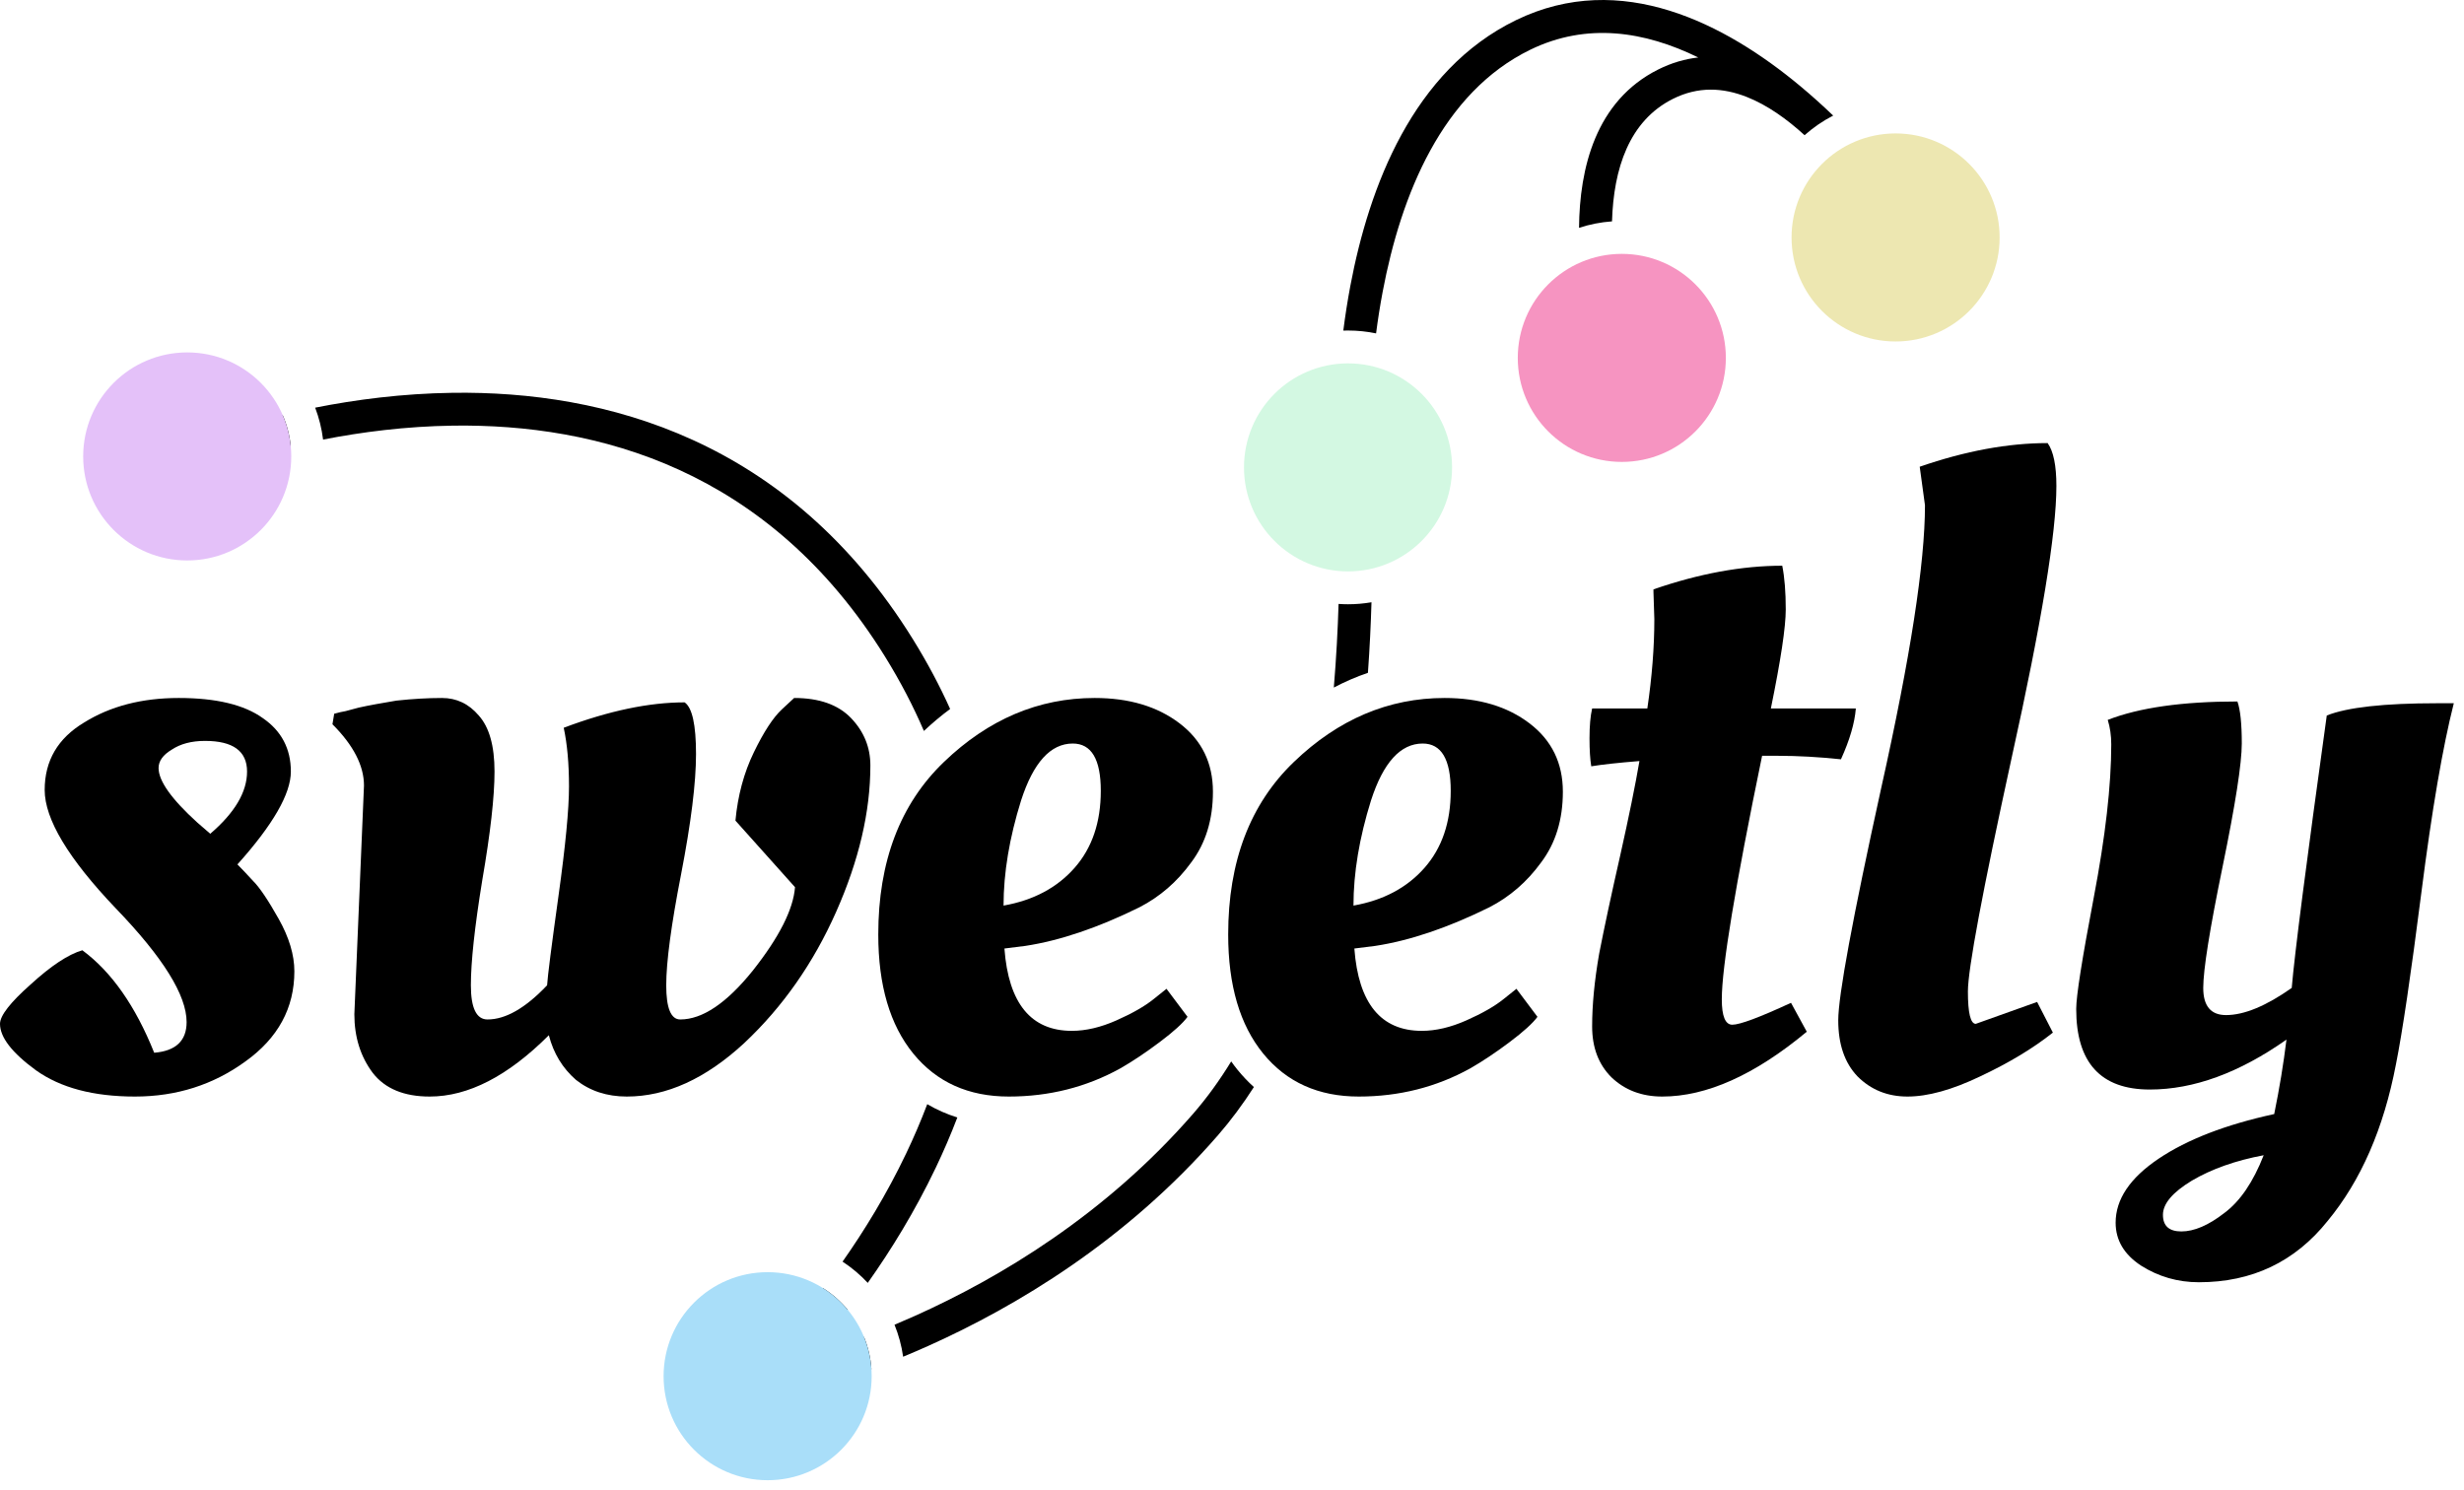
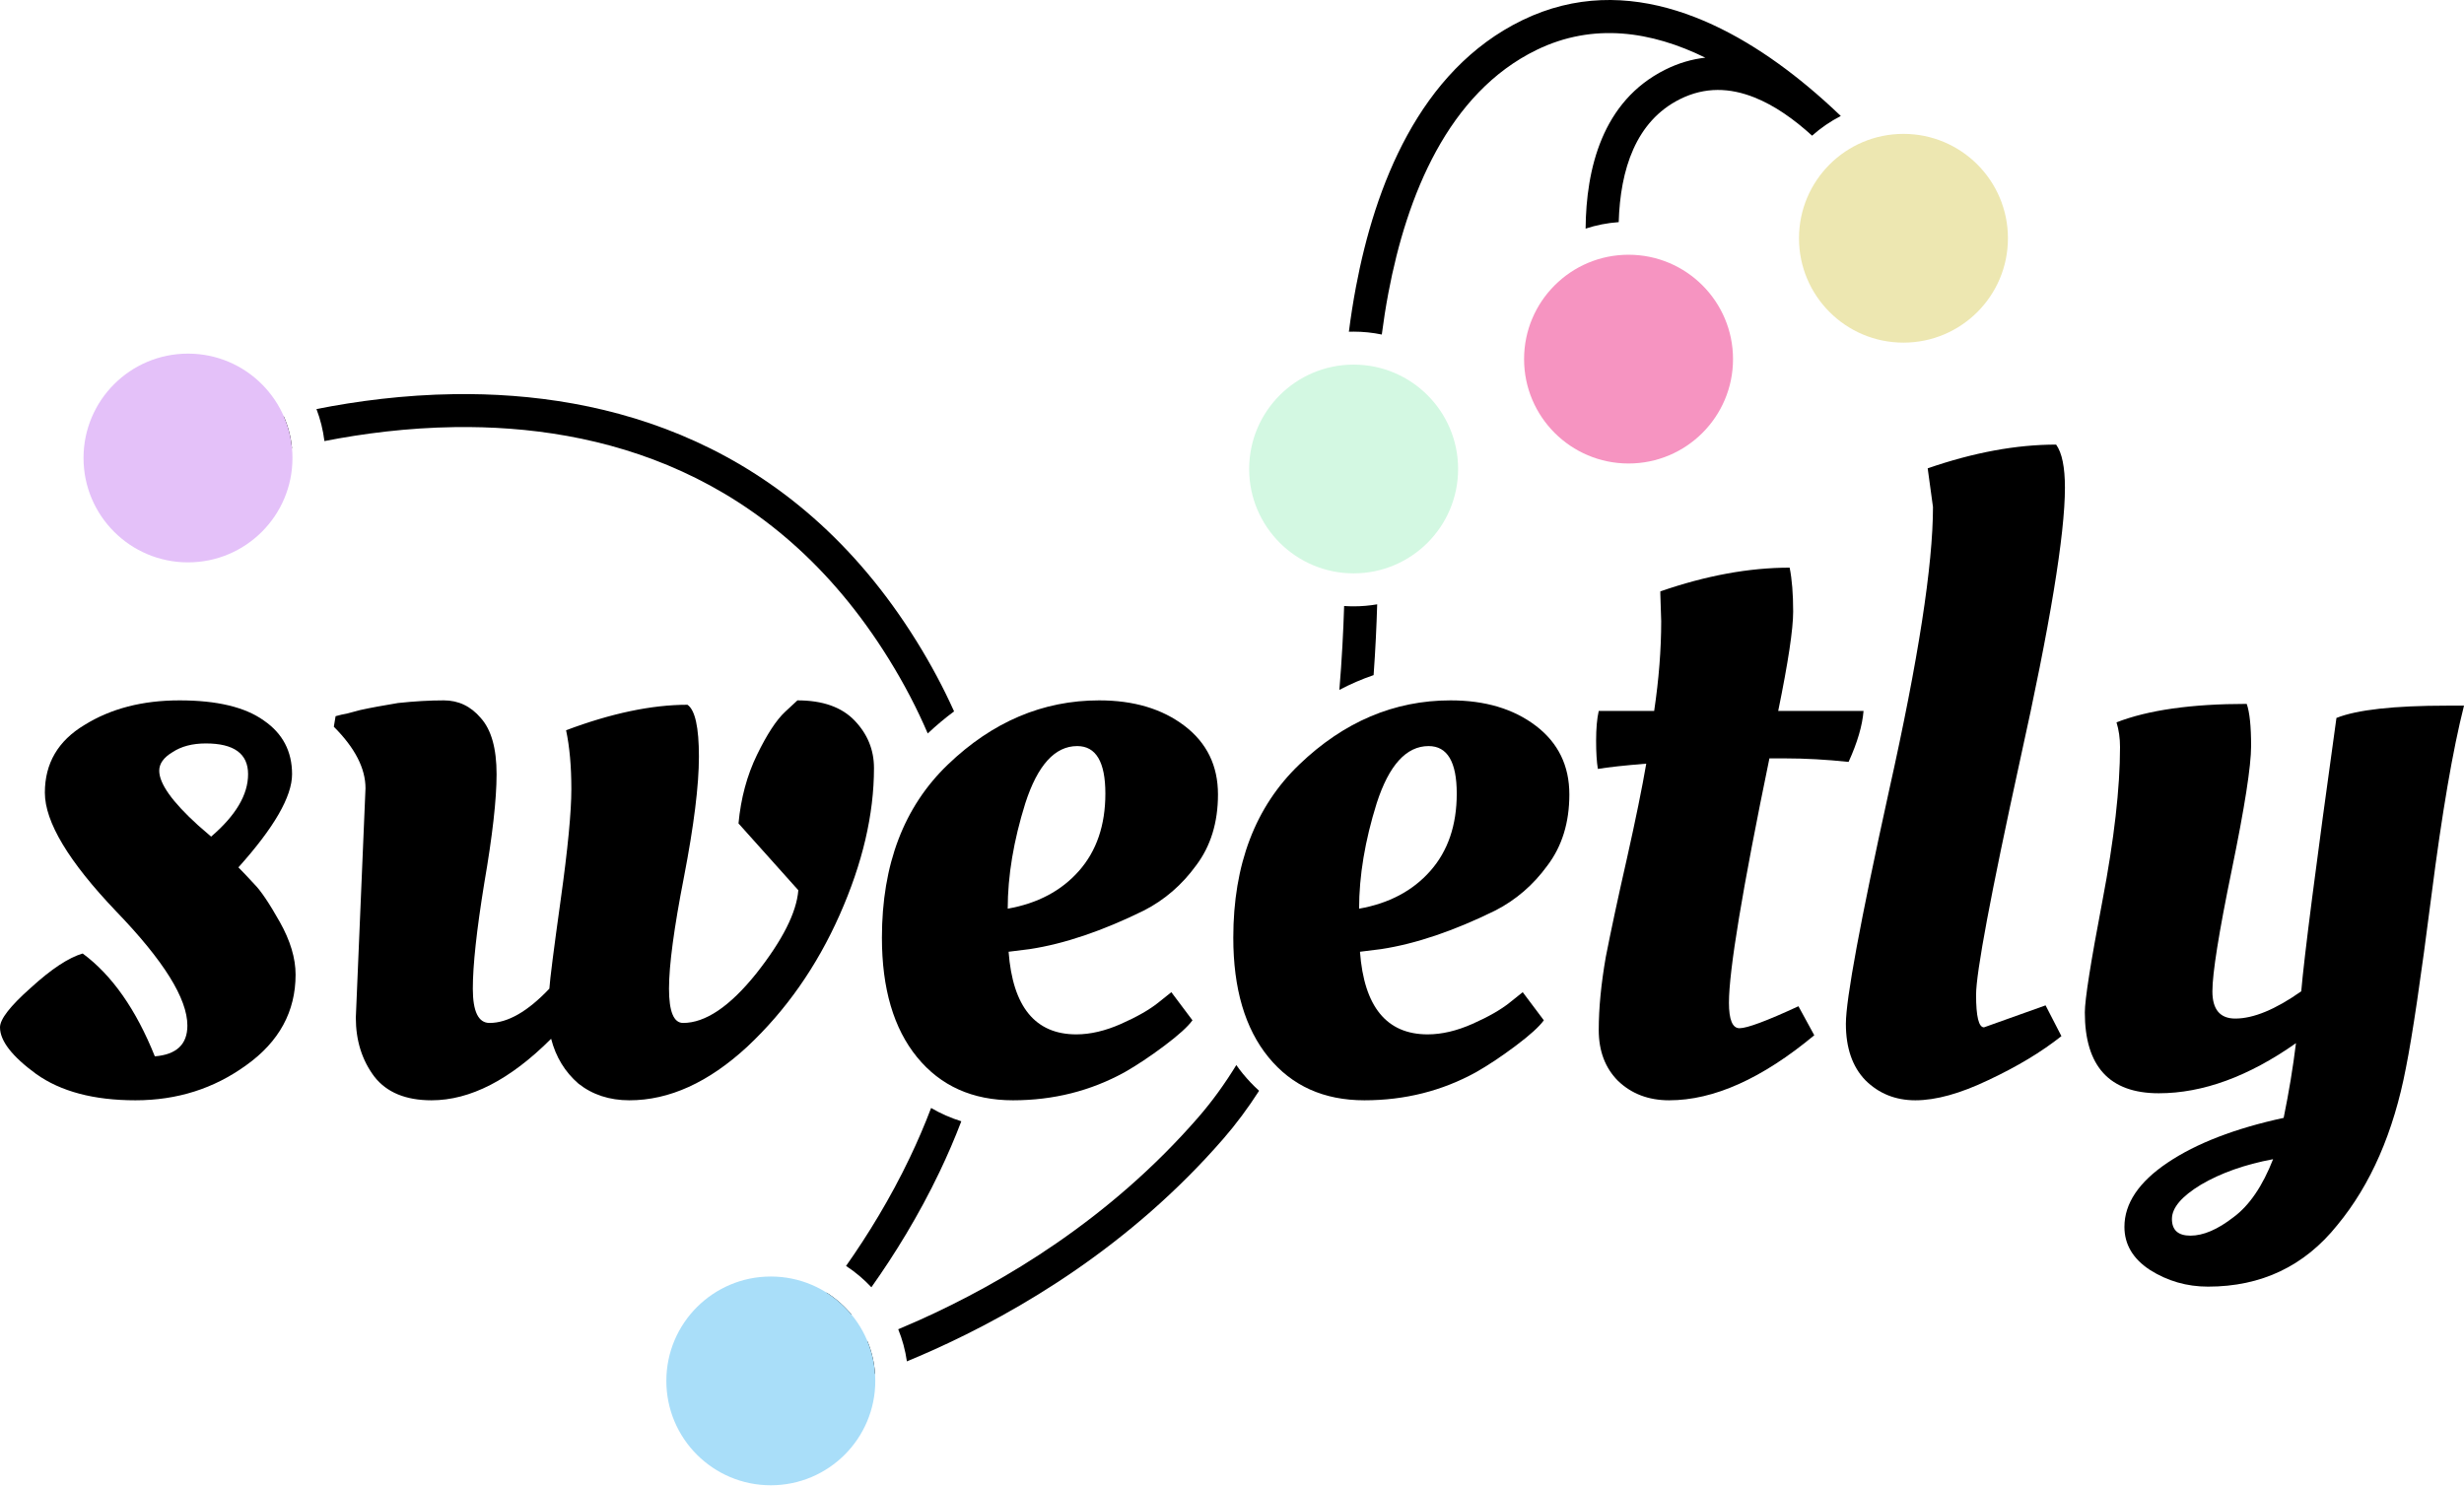
- <svg xmlns="http://www.w3.org/2000/svg" width="225" height="136" viewBox="0 0 225 136" fill="none">
-   <path d="M164.785 12.348C165.573 11.647 166.45 11.043 167.397 10.557C166.449 9.648 165.436 8.734 164.368 7.845C157.602 2.217 148.051 -2.831 138.441 1.837C129.006 6.419 125.013 17.073 123.309 26.095C123.045 27.496 122.833 28.87 122.664 30.193C122.807 30.188 122.951 30.186 123.096 30.186C123.973 30.186 124.83 30.276 125.656 30.448C125.815 29.219 126.013 27.946 126.257 26.652C127.929 17.799 131.686 8.453 139.751 4.535C144.904 2.032 150.189 2.85 155.077 5.249C153.875 5.382 152.652 5.731 151.425 6.344C145.684 9.215 144.236 15.4 144.19 20.808C145.148 20.493 146.157 20.291 147.201 20.217C147.343 15.422 148.754 11.034 152.767 9.028C155.064 7.879 157.328 7.987 159.541 8.869C161.374 9.598 163.151 10.855 164.785 12.348Z" fill="black" />
-   <path d="M125.237 55.003C124.542 55.123 123.826 55.186 123.096 55.186C122.805 55.186 122.517 55.176 122.231 55.156C122.16 57.488 122.026 60.064 121.798 62.793C122.811 62.259 123.849 61.81 124.912 61.447C125.078 59.156 125.179 56.99 125.237 55.003Z" fill="black" />
-   <path d="M114.499 99.28C113.974 98.805 113.477 98.282 113.01 97.71C112.808 97.46 112.614 97.203 112.427 96.937C111.383 98.644 110.232 100.242 108.964 101.702C100.92 110.962 91.248 116.723 83.56 120.172C82.919 120.459 82.293 120.73 81.682 120.986C82.058 121.91 82.325 122.889 82.47 123.908C83.22 123.598 83.993 123.265 84.788 122.909C92.736 119.344 102.814 113.355 111.228 103.67C112.415 102.304 113.502 100.833 114.499 99.28Z" fill="black" />
-   <path d="M86.761 64.749C85.817 62.648 84.693 60.529 83.371 58.396C72.012 40.066 55.175 35.681 41.325 35.874C36.725 35.938 32.443 36.504 28.779 37.231C29.131 38.155 29.377 39.132 29.502 40.146C32.987 39.462 37.035 38.934 41.367 38.873C54.517 38.691 70.18 42.806 80.821 59.976C82.234 62.257 83.407 64.519 84.365 66.757C85.144 66.026 85.943 65.356 86.761 64.749Z" fill="black" />
-   <path d="M84.672 100.843C85.531 101.349 86.447 101.754 87.419 102.057C86.813 103.646 86.15 105.177 85.45 106.644C83.537 110.652 81.343 114.196 79.24 117.164C78.555 116.429 77.782 115.776 76.938 115.223C78.912 112.416 80.958 109.091 82.742 105.353C83.431 103.908 84.081 102.403 84.672 100.843Z" fill="black" />
-   <path d="M74.883 126.615C76.192 126.224 77.779 125.707 79.575 125.042C79.505 124.005 79.269 123.014 78.894 122.094C77.016 122.8 75.365 123.34 74.024 123.741C74.573 123.123 75.17 122.429 75.8 121.663C76.319 121.034 76.86 120.357 77.418 119.632C76.776 118.857 76.014 118.186 75.16 117.647C74.582 118.401 74.021 119.105 73.485 119.756C72.068 121.475 70.834 122.814 69.957 123.72C69.519 124.173 69.171 124.517 68.935 124.746C68.887 124.792 68.844 124.834 68.805 124.871C68.772 124.902 68.743 124.929 68.718 124.954L68.667 125.001C68.638 125.029 68.616 125.049 68.602 125.062L68.587 125.076L68.584 125.079C68.584 125.079 68.585 125.078 69.596 126.186C70.607 127.294 70.609 127.292 70.609 127.292L70.611 127.291L70.617 127.284L70.64 127.264L70.682 127.225L70.721 127.188L70.783 127.13L70.845 127.444L70.875 127.595C70.888 127.657 70.888 127.657 70.888 127.657L70.89 127.657L70.895 127.656L70.911 127.653L70.969 127.641L71.048 127.624L71.128 127.607L71.181 127.595C71.364 127.555 71.631 127.494 71.974 127.41C72.659 127.243 73.648 126.985 74.883 126.615Z" fill="black" />
-   <path d="M26.554 40.788C26.458 39.764 26.199 38.787 25.804 37.883C25.091 38.054 24.412 38.228 23.768 38.402C21.537 39.004 19.732 39.6 18.481 40.048C17.855 40.272 17.367 40.46 17.032 40.592C16.865 40.658 16.736 40.711 16.647 40.748L16.574 40.778L16.544 40.791L16.516 40.803L16.508 40.806L16.505 40.807C16.505 40.807 16.503 40.808 17.096 42.186C17.689 43.564 17.688 43.564 17.688 43.564L17.692 43.563L17.71 43.555C17.728 43.547 17.756 43.536 17.793 43.52C17.868 43.489 17.983 43.442 18.137 43.382C18.442 43.26 18.899 43.085 19.492 42.873C20.678 42.448 22.405 41.876 24.549 41.298C25.183 41.127 25.852 40.956 26.554 40.788Z" fill="black" />
-   <path d="M26.88 88.706C26.88 92.066 25.387 94.813 22.4 96.946C19.467 99.079 16.107 100.146 12.32 100.146C8.533 100.146 5.52 99.346 3.28 97.746C1.093 96.146 0 94.733 0 93.506C0 92.759 0.933 91.559 2.8 89.906C4.667 88.199 6.24 87.159 7.52 86.786C10.187 88.759 12.373 91.879 14.08 96.146C16.053 95.986 17.04 95.053 17.04 93.346C17.04 90.893 14.88 87.426 10.56 82.946C6.24 78.413 4.08 74.812 4.08 72.146C4.08 69.479 5.28 67.426 7.68 65.986C10.08 64.493 12.96 63.746 16.32 63.746C19.733 63.746 22.293 64.359 24 65.586C25.707 66.759 26.56 68.386 26.56 70.466C26.56 72.493 24.933 75.319 21.68 78.946C22.053 79.319 22.533 79.826 23.12 80.466C23.707 81.052 24.48 82.199 25.44 83.906C26.4 85.613 26.88 87.213 26.88 88.706ZM19.2 76.146C21.44 74.226 22.56 72.332 22.56 70.466C22.56 68.599 21.28 67.666 18.72 67.666C17.493 67.666 16.48 67.933 15.68 68.466C14.88 68.946 14.48 69.506 14.48 70.146C14.48 71.319 15.653 72.972 18 75.106L19.2 76.146Z" fill="black" />
-   <path d="M32.358 92.626L33.237 71.746C33.237 69.933 32.278 68.066 30.358 66.146L30.517 65.186C30.891 65.079 31.238 64.999 31.558 64.946C31.931 64.839 32.331 64.733 32.758 64.626C33.237 64.519 33.771 64.413 34.358 64.306C34.944 64.199 35.557 64.093 36.197 63.986C37.691 63.826 39.078 63.746 40.358 63.746C41.691 63.746 42.811 64.279 43.718 65.346C44.678 66.413 45.157 68.119 45.157 70.466C45.157 72.759 44.784 76.066 44.038 80.386C43.344 84.653 42.998 87.853 42.998 89.986C42.998 92.066 43.504 93.106 44.517 93.106C46.171 93.106 47.984 92.066 49.958 89.986C50.011 89.133 50.358 86.412 50.998 81.826C51.638 77.239 51.958 73.906 51.958 71.826C51.958 69.746 51.797 67.959 51.477 66.466C55.584 64.919 59.264 64.146 62.517 64.146C63.211 64.626 63.557 66.199 63.557 68.866C63.557 71.479 63.104 75.132 62.197 79.826C61.291 84.466 60.837 87.853 60.837 89.986C60.837 92.066 61.264 93.106 62.117 93.106C64.144 93.106 66.358 91.613 68.757 88.626C71.157 85.586 72.438 83.053 72.597 81.026L67.157 74.946C67.371 72.653 67.931 70.573 68.838 68.706C69.744 66.839 70.597 65.532 71.397 64.786L72.517 63.746C74.811 63.746 76.544 64.359 77.718 65.586C78.891 66.813 79.478 68.253 79.478 69.906C79.478 74.119 78.438 78.573 76.358 83.266C74.278 87.959 71.478 91.959 67.957 95.266C64.438 98.519 60.864 100.146 57.237 100.146C55.424 100.146 53.877 99.639 52.597 98.626C51.371 97.559 50.544 96.199 50.117 94.546C46.384 98.279 42.758 100.146 39.237 100.146C36.891 100.146 35.157 99.426 34.038 97.986C32.917 96.493 32.358 94.706 32.358 92.626Z" fill="black" />
-   <path d="M80.199 85.346C80.199 78.679 82.199 73.426 86.199 69.586C90.253 65.692 94.839 63.746 99.959 63.746C103.106 63.746 105.693 64.519 107.719 66.066C109.746 67.612 110.759 69.693 110.759 72.306C110.759 74.866 110.093 77.026 108.759 78.786C107.479 80.546 105.906 81.906 104.039 82.866C100.253 84.733 96.786 85.906 93.639 86.386L91.719 86.626C92.093 91.639 94.146 94.146 97.879 94.146C99.159 94.146 100.519 93.826 101.959 93.186C103.399 92.546 104.519 91.906 105.319 91.266L106.519 90.306L108.439 92.866C108.013 93.453 107.159 94.226 105.879 95.186C104.599 96.146 103.399 96.946 102.279 97.586C99.186 99.293 95.799 100.146 92.119 100.146C88.439 100.146 85.533 98.839 83.399 96.226C81.266 93.613 80.199 89.986 80.199 85.346ZM91.639 82.706C94.359 82.226 96.519 81.079 98.119 79.266C99.719 77.453 100.519 75.106 100.519 72.226C100.519 69.346 99.666 67.906 97.959 67.906C95.933 67.906 94.359 69.639 93.239 73.106C92.173 76.519 91.639 79.719 91.639 82.706Z" fill="black" />
-   <path d="M112.152 85.346C112.152 78.679 114.153 73.426 118.153 69.586C122.206 65.692 126.793 63.746 131.913 63.746C135.059 63.746 137.646 64.519 139.673 66.066C141.699 67.612 142.713 69.693 142.713 72.306C142.713 74.866 142.046 77.026 140.712 78.786C139.432 80.546 137.859 81.906 135.992 82.866C132.206 84.733 128.739 85.906 125.592 86.386L123.673 86.626C124.046 91.639 126.099 94.146 129.833 94.146C131.113 94.146 132.473 93.826 133.913 93.186C135.353 92.546 136.473 91.906 137.273 91.266L138.473 90.306L140.393 92.866C139.966 93.453 139.113 94.226 137.833 95.186C136.553 96.146 135.352 96.946 134.232 97.586C131.139 99.293 127.753 100.146 124.073 100.146C120.393 100.146 117.486 98.839 115.353 96.226C113.219 93.613 112.152 89.986 112.152 85.346ZM123.592 82.706C126.312 82.226 128.472 81.079 130.072 79.266C131.672 77.453 132.473 75.106 132.473 72.226C132.473 69.346 131.619 67.906 129.913 67.906C127.886 67.906 126.312 69.639 125.192 73.106C124.126 76.519 123.592 79.719 123.592 82.706Z" fill="black" />
-   <path d="M169.466 64.706C169.359 66.039 168.906 67.586 168.106 69.346C166.079 69.133 164.159 69.026 162.346 69.026H160.906C158.452 80.919 157.226 88.333 157.226 91.266C157.226 92.813 157.546 93.586 158.186 93.586C158.879 93.586 160.666 92.919 163.546 91.586L164.986 94.226C160.239 98.173 155.839 100.146 151.786 100.146C149.919 100.146 148.372 99.559 147.146 98.386C145.972 97.213 145.386 95.666 145.386 93.746C145.386 91.773 145.599 89.559 146.026 87.106C146.506 84.653 147.146 81.666 147.946 78.146C148.746 74.573 149.332 71.692 149.706 69.506C147.732 69.666 146.266 69.826 145.306 69.986C145.199 69.346 145.146 68.493 145.146 67.426C145.146 66.306 145.226 65.399 145.386 64.706H150.426C150.852 61.826 151.066 59.106 151.066 56.546L150.986 54.066V53.826C155.146 52.386 159.066 51.666 162.746 51.666C162.959 52.733 163.066 54.066 163.066 55.666C163.066 57.266 162.612 60.279 161.706 64.706H169.466Z" fill="black" />
-   <path d="M174.179 100.146C172.366 100.146 170.846 99.533 169.619 98.306C168.446 97.079 167.859 95.373 167.859 93.186C167.859 90.946 169.166 83.879 171.779 71.986C174.446 60.039 175.779 51.426 175.779 46.146L175.299 42.626C179.459 41.186 183.353 40.466 186.979 40.466C187.513 41.212 187.779 42.519 187.779 44.386C187.779 48.653 186.419 56.919 183.699 69.186C181.033 81.399 179.699 88.519 179.699 90.546C179.699 92.519 179.939 93.506 180.419 93.506L186.019 91.506L187.459 94.306C185.646 95.746 183.433 97.079 180.819 98.306C178.259 99.533 176.046 100.146 174.179 100.146Z" fill="black" />
-   <path d="M200.149 107.826C198.389 108.893 197.509 109.933 197.509 110.946C197.509 111.959 198.069 112.466 199.189 112.466C200.363 112.466 201.669 111.906 203.109 110.786C204.549 109.719 205.749 107.959 206.709 105.506C204.149 105.986 201.963 106.759 200.149 107.826ZM196.309 99.506C191.829 99.506 189.589 97.052 189.589 92.146C189.589 90.972 190.123 87.586 191.189 81.986C192.256 76.386 192.789 71.719 192.789 67.986C192.789 67.186 192.683 66.439 192.469 65.746C195.349 64.626 199.296 64.066 204.309 64.066C204.576 64.813 204.709 66.093 204.709 67.906C204.709 69.719 204.123 73.479 202.949 79.186C201.776 84.892 201.189 88.573 201.189 90.226C201.189 91.879 201.883 92.706 203.269 92.706C204.923 92.706 206.923 91.879 209.269 90.226C209.536 87.079 210.603 78.786 212.469 65.346C214.336 64.599 217.696 64.226 222.549 64.226H224.069C223.056 68.226 222.069 73.986 221.109 81.506C220.149 89.026 219.376 94.252 218.789 97.186C217.669 103.053 215.589 107.826 212.549 111.506C209.563 115.239 205.643 117.106 200.789 117.106C198.869 117.106 197.109 116.599 195.509 115.586C193.963 114.573 193.189 113.266 193.189 111.666C193.189 109.533 194.496 107.586 197.109 105.826C199.723 104.066 203.243 102.706 207.669 101.746C208.149 99.399 208.523 97.133 208.789 94.946C204.469 97.986 200.309 99.506 196.309 99.506Z" fill="black" />
-   <path d="M79.596 125.686C79.596 130.933 75.343 135.186 70.096 135.186C64.849 135.186 60.596 130.933 60.596 125.686C60.596 120.439 64.849 116.186 70.096 116.186C75.343 116.186 79.596 120.439 79.596 125.686Z" fill="#A9DEF9" />
-   <path d="M26.596 41.686C26.596 46.932 22.343 51.186 17.096 51.186C11.849 51.186 7.596 46.932 7.596 41.686C7.596 36.439 11.849 32.186 17.096 32.186C22.343 32.186 26.596 36.439 26.596 41.686Z" fill="#E4C1F9" />
-   <path d="M182.596 21.686C182.596 26.933 178.343 31.186 173.096 31.186C167.849 31.186 163.596 26.933 163.596 21.686C163.596 16.439 167.849 12.186 173.096 12.186C178.343 12.186 182.596 16.439 182.596 21.686Z" fill="#EDE7B1" />
-   <path d="M157.596 32.686C157.596 37.933 153.343 42.186 148.096 42.186C142.849 42.186 138.596 37.933 138.596 32.686C138.596 27.439 142.849 23.186 148.096 23.186C153.343 23.186 157.596 27.439 157.596 32.686Z" fill="#F694C1" />
-   <path d="M132.596 42.686C132.596 47.932 128.343 52.186 123.096 52.186C117.849 52.186 113.596 47.932 113.596 42.686C113.596 37.439 117.849 33.186 123.096 33.186C128.343 33.186 132.596 37.439 132.596 42.686Z" fill="#D3F8E2" />
+ <svg xmlns="http://www.w3.org/2000/svg" width="826" height="498" viewBox="0 0 826 498" fill="none">
+   <path d="M607.458 45.489C610.362 42.905 613.595 40.682 617.087 38.891C613.59 35.541 609.857 32.174 605.918 28.9C580.976 8.168 545.769 -10.43 510.342 6.766C475.562 23.647 460.843 62.893 454.563 96.129C453.588 101.29 452.807 106.353 452.184 111.226C452.712 111.208 453.243 111.199 453.776 111.199C457.01 111.199 460.167 111.532 463.213 112.166C463.8 107.638 464.529 102.949 465.43 98.18C471.592 65.568 485.442 31.138 515.173 16.707C534.169 7.487 553.652 10.498 571.67 19.338C567.239 19.827 562.731 21.111 558.207 23.371C537.042 33.947 531.707 56.732 531.537 76.653C535.067 75.494 538.785 74.749 542.634 74.477C543.157 56.813 548.36 40.647 563.153 33.256C571.622 29.024 579.968 29.424 588.126 32.67C594.883 35.359 601.431 39.986 607.458 45.489Z" fill="black" />
+   <path d="M461.67 202.621C459.105 203.064 456.467 203.295 453.776 203.295C452.705 203.295 451.642 203.258 450.589 203.186C450.324 211.776 449.832 221.266 448.991 231.319C452.724 229.35 456.552 227.696 460.47 226.358C461.081 217.919 461.456 209.939 461.67 202.621Z" fill="black" />
+   <path d="M422.084 365.729C420.147 363.98 418.317 362.052 416.595 359.946C415.85 359.026 415.134 358.077 414.447 357.1C410.598 363.385 406.355 369.273 401.679 374.652C372.026 408.763 336.372 429.987 308.033 442.691C305.671 443.75 303.361 444.749 301.11 445.691C302.493 449.095 303.481 452.701 304.015 456.453C306.778 455.312 309.63 454.087 312.559 452.774C341.858 439.641 379.01 417.58 410.027 381.9C414.401 376.869 418.41 371.452 422.084 365.729Z" fill="black" />
+   <path d="M319.832 238.522C316.351 230.785 312.208 222.977 307.335 215.12C265.461 147.597 203.396 131.443 152.339 132.152C135.38 132.387 119.595 134.475 106.089 137.152C107.388 140.556 108.296 144.154 108.755 147.89C121.602 145.371 136.524 143.424 152.493 143.202C200.967 142.529 258.709 157.688 297.935 220.941C303.145 229.342 307.468 237.678 311 245.921C313.871 243.227 316.816 240.761 319.832 238.522Z" fill="black" />
+   <path d="M312.133 371.489C315.296 373.352 318.674 374.842 322.259 375.958C320.023 381.812 317.58 387.453 314.998 392.859C307.948 407.623 299.858 420.676 292.109 431.61C289.582 428.901 286.733 426.498 283.622 424.461C290.899 414.119 298.441 401.872 305.017 388.099C307.558 382.778 309.953 377.235 312.133 371.489Z" fill="black" />
+   <path d="M276.046 466.428C280.873 464.985 286.723 463.082 293.34 460.633C293.084 456.812 292.215 453.16 290.83 449.773C283.907 452.374 277.821 454.362 272.88 455.839C274.903 453.561 277.103 451.005 279.427 448.186C281.338 445.869 283.335 443.372 285.389 440.703C283.024 437.848 280.215 435.375 277.066 433.389C274.938 436.168 272.868 438.762 270.893 441.157C265.67 447.491 261.119 452.425 257.888 455.763C256.273 457.431 254.989 458.698 254.118 459.541C253.942 459.711 253.782 459.865 253.64 460C253.52 460.115 253.413 460.217 253.318 460.306L253.132 460.482C253.023 460.584 252.942 460.66 252.891 460.707L252.836 460.757L252.825 460.767C252.825 460.767 252.827 460.766 256.555 464.846C260.284 468.927 260.289 468.922 260.289 468.922L260.297 468.915L260.321 468.893L260.404 468.816L260.558 468.673L260.704 468.537L260.93 468.323L261.16 469.479L261.271 470.037C261.317 470.266 261.319 470.266 261.319 470.266L261.325 470.265L261.344 470.261L261.404 470.249L261.616 470.205L261.908 470.144L262.205 470.08L262.398 470.037C263.074 469.889 264.058 469.665 265.321 469.357C267.847 468.741 271.493 467.789 276.046 466.428Z" fill="black" />
+   <path d="M97.888 150.256C97.534 146.482 96.58 142.883 95.123 139.554C92.496 140.184 89.99 140.826 87.617 141.465C79.391 143.682 72.74 145.879 68.127 147.53C65.82 148.356 64.02 149.046 62.786 149.534C62.169 149.779 61.693 149.972 61.366 150.108L61.098 150.219L60.987 150.266L60.883 150.31L60.852 150.323L60.843 150.327C60.843 150.327 60.837 150.33 63.022 155.405C65.207 160.481 65.206 160.482 65.206 160.482L65.218 160.477L65.287 160.448C65.351 160.42 65.453 160.378 65.592 160.32C65.87 160.206 66.294 160.033 66.858 159.81C67.985 159.363 69.67 158.717 71.856 157.935C76.228 156.37 82.594 154.265 90.496 152.135C92.832 151.506 95.3 150.875 97.888 150.256Z" fill="black" />
+   <path d="M99.089 326.776C99.089 339.154 93.584 349.272 82.574 357.131C71.761 364.99 59.375 368.919 45.416 368.919C31.457 368.919 20.349 365.972 12.091 360.078C4.03 354.184 0 348.977 0 344.459C0 341.708 3.441 337.287 10.322 331.197C17.203 324.91 23.003 321.079 27.721 319.703C37.552 326.973 45.612 338.466 51.904 354.184C59.178 353.595 62.816 350.156 62.816 343.869C62.816 334.832 54.853 322.061 38.928 305.558C23.003 288.858 15.04 275.596 15.04 265.772C15.04 255.949 19.464 248.385 28.311 243.08C37.158 237.579 47.775 234.828 60.161 234.828C72.744 234.828 82.181 237.088 88.473 241.606C94.764 245.929 97.91 251.921 97.91 259.583C97.91 267.049 91.913 277.462 79.92 290.822C81.296 292.198 83.066 294.064 85.229 296.422C87.391 298.583 90.242 302.807 93.781 309.094C97.32 315.381 99.089 321.275 99.089 326.776ZM70.778 280.508C79.035 273.435 83.164 266.46 83.164 259.583C83.164 252.707 78.446 249.269 69.009 249.269C64.487 249.269 60.751 250.251 57.802 252.216C54.853 253.984 53.379 256.047 53.379 258.405C53.379 262.727 57.704 268.818 66.355 276.676L70.778 280.508Z" fill="black" />
+   <path d="M119.281 341.217L122.525 264.299C122.525 257.619 118.986 250.742 111.909 243.669L112.498 240.133C113.875 239.74 115.153 239.445 116.332 239.249C117.708 238.856 119.183 238.463 120.756 238.07C122.525 237.677 124.491 237.284 126.654 236.891C128.817 236.498 131.078 236.105 133.437 235.712C138.942 235.123 144.054 234.828 148.772 234.828C153.687 234.828 157.816 236.793 161.158 240.722C164.697 244.652 166.467 250.939 166.467 259.583C166.467 268.032 165.09 280.213 162.338 296.127C159.782 311.845 158.504 323.633 158.504 331.492C158.504 339.154 160.372 342.985 164.107 342.985C170.202 342.985 176.887 339.154 184.161 331.492C184.358 328.348 185.636 318.328 187.995 301.432C190.354 284.535 191.534 272.256 191.534 264.593C191.534 256.931 190.944 250.349 189.765 244.848C204.903 239.151 218.469 236.302 230.462 236.302C233.018 238.07 234.296 243.866 234.296 253.689C234.296 263.316 232.625 276.775 229.282 294.064C225.94 311.157 224.269 323.633 224.269 331.492C224.269 339.154 225.842 342.985 228.987 342.985C236.458 342.985 244.618 337.484 253.465 326.482C262.312 315.283 267.031 305.95 267.62 298.485L247.567 276.087C248.353 267.639 250.417 259.976 253.76 253.1C257.102 246.224 260.248 241.41 263.197 238.659L267.325 234.828C275.78 234.828 282.169 237.088 286.495 241.606C290.82 246.125 292.983 251.43 292.983 257.521C292.983 273.042 289.149 289.447 281.481 306.736C273.813 324.026 263.492 338.761 250.516 350.942C237.54 362.927 224.367 368.919 210.998 368.919C204.313 368.919 198.612 367.053 193.893 363.32C189.371 359.39 186.324 354.38 184.751 348.29C170.989 362.043 157.619 368.919 144.643 368.919C135.993 368.919 129.603 366.267 125.474 360.962C121.346 355.461 119.281 348.879 119.281 341.217Z" fill="black" />
+   <path d="M295.644 314.399C295.644 289.84 303.016 270.488 317.762 256.342C332.704 241.999 349.612 234.828 368.486 234.828C380.086 234.828 389.621 237.677 397.092 243.375C404.563 249.072 408.299 256.735 408.299 266.362C408.299 275.792 405.841 283.749 400.926 290.233C396.207 296.716 390.408 301.726 383.526 305.263C369.567 312.139 356.788 316.462 345.188 318.23L338.11 319.114C339.487 337.582 347.056 346.816 360.818 346.816C365.537 346.816 370.55 345.637 375.859 343.28C381.167 340.922 385.296 338.565 388.245 336.207L392.669 332.67L399.746 342.101C398.174 344.262 395.028 347.111 390.309 350.647C385.591 354.184 381.167 357.131 377.038 359.489C365.635 365.776 353.151 368.919 339.585 368.919C326.019 368.919 315.304 364.106 307.44 354.479C299.576 344.852 295.644 331.492 295.644 314.399ZM337.816 304.673C347.842 302.905 355.805 298.681 361.703 292.001C367.601 285.321 370.55 276.676 370.55 266.067C370.55 255.458 367.405 250.153 361.113 250.153C353.642 250.153 347.842 256.538 343.714 269.309C339.782 281.883 337.816 293.671 337.816 304.673Z" fill="black" />
+   <path d="M413.434 314.399C413.434 289.84 420.807 270.488 435.552 256.342C450.494 241.999 467.403 234.828 486.277 234.828C497.876 234.828 507.412 237.677 514.883 243.375C522.354 249.072 526.089 256.735 526.089 266.362C526.089 275.792 523.632 283.749 518.717 290.233C513.998 296.716 508.198 301.726 501.317 305.263C487.358 312.139 474.579 316.462 462.979 318.23L455.901 319.114C457.277 337.582 464.847 346.816 478.609 346.816C483.328 346.816 488.341 345.637 493.649 343.28C498.958 340.922 503.087 338.565 506.036 336.207L510.459 332.67L517.537 342.101C515.964 344.262 512.819 347.111 508.1 350.647C503.381 354.184 498.958 357.131 494.829 359.489C483.426 365.776 470.941 368.919 457.376 368.919C443.81 368.919 433.095 364.106 425.231 354.479C417.366 344.852 413.434 331.492 413.434 314.399ZM455.606 304.673C465.633 302.905 473.596 298.681 479.494 292.001C485.392 285.321 488.341 276.676 488.341 266.067C488.341 255.458 485.195 250.153 478.904 250.153C471.433 250.153 465.633 256.538 461.504 269.309C457.572 281.883 455.606 293.671 455.606 304.673Z" fill="black" />
+   <path d="M624.711 238.365C624.318 243.276 622.647 248.974 619.698 255.458C612.227 254.672 605.149 254.279 598.464 254.279H593.156C584.112 298.092 579.59 325.401 579.59 336.207C579.59 341.905 580.77 344.753 583.129 344.753C585.685 344.753 592.271 342.297 602.888 337.386L608.196 347.111C590.698 361.65 574.478 368.919 559.536 368.919C552.655 368.919 546.953 366.758 542.432 362.436C538.106 358.113 535.943 352.416 535.943 345.343C535.943 338.073 536.73 329.92 538.303 320.882C540.072 311.845 542.431 300.842 545.381 287.875C548.33 274.712 550.492 264.102 551.869 256.047C544.594 256.636 539.187 257.226 535.649 257.815C535.255 255.458 535.059 252.314 535.059 248.385C535.059 244.259 535.354 240.919 535.943 238.365H554.523C556.096 227.755 556.882 217.735 556.882 208.305L556.587 199.169V198.285C571.922 192.98 586.373 190.328 599.939 190.328C600.725 194.257 601.118 199.169 601.118 205.063C601.118 210.957 599.447 222.058 596.105 238.365H624.711Z" fill="black" />
+   <path d="M642.088 368.919C635.403 368.919 629.8 366.66 625.278 362.141C620.952 357.622 618.79 351.335 618.79 343.28C618.79 335.028 623.607 308.996 633.24 265.183C643.071 221.174 647.986 189.444 647.986 169.993L646.216 157.026C661.552 151.721 675.904 149.069 689.273 149.069C691.239 151.82 692.222 156.633 692.222 163.509C692.222 179.227 687.209 209.68 677.182 254.868C667.351 299.86 662.436 326.089 662.436 333.555C662.436 340.824 663.321 344.459 665.09 344.459L685.734 337.091L691.042 347.406C684.358 352.71 676.199 357.622 666.565 362.141C657.128 366.66 648.969 368.919 642.088 368.919Z" fill="black" />
+   <path d="M737.822 397.211C731.334 401.14 728.09 404.971 728.09 408.704C728.09 412.437 730.155 414.304 734.283 414.304C738.609 414.304 743.426 412.241 748.734 408.115C754.042 404.186 758.466 397.702 762.005 388.664C752.568 390.433 744.507 393.282 737.822 397.211ZM723.667 366.562C707.152 366.562 698.894 357.524 698.894 339.449C698.894 335.126 700.86 322.65 704.793 302.021C708.725 281.392 710.691 264.201 710.691 250.448C710.691 247.501 710.297 244.75 709.511 242.196C720.128 238.07 734.677 236.007 753.158 236.007C754.141 238.758 754.632 243.473 754.632 250.153C754.632 256.833 752.469 270.684 748.144 291.706C743.819 312.729 741.656 326.285 741.656 332.376C741.656 338.466 744.212 341.512 749.324 341.512C755.419 341.512 762.791 338.466 771.442 332.376C772.425 320.784 776.357 290.233 783.238 240.722C790.119 237.972 802.506 236.596 820.397 236.596H826C822.264 251.332 818.627 272.551 815.088 300.253C811.549 327.955 808.699 347.209 806.536 358.015C802.407 379.627 794.74 397.211 783.533 410.767C772.523 424.52 758.073 431.397 740.182 431.397C733.104 431.397 726.616 429.53 720.718 425.797C715.016 422.064 712.165 417.251 712.165 411.357C712.165 403.498 716.982 396.327 726.616 389.843C736.249 383.36 749.225 378.35 765.544 374.813C767.313 366.169 768.689 357.819 769.672 349.763C753.747 360.962 738.412 366.562 723.667 366.562Z" fill="black" />
+   <path d="M293.419 463.004C293.419 482.332 277.74 498 258.399 498C239.058 498 223.378 482.332 223.378 463.004C223.378 443.676 239.058 428.007 258.399 428.007C277.74 428.007 293.419 443.676 293.419 463.004Z" fill="#A9DEF9" />
+   <path d="M98.042 153.563C98.042 172.891 82.363 188.559 63.022 188.559C43.681 188.559 28.001 172.891 28.001 153.563C28.001 134.235 43.681 118.567 63.022 118.567C82.363 118.567 98.042 134.235 98.042 153.563Z" fill="#E4C1F9" />
+   <path d="M673.114 79.887C673.114 99.215 657.435 114.883 638.094 114.883C618.752 114.883 603.073 99.215 603.073 79.887C603.073 60.559 618.752 44.891 638.094 44.891C657.435 44.891 673.114 60.559 673.114 79.887Z" fill="#EDE7B1" />
+   <path d="M580.955 120.409C580.955 139.737 565.276 155.405 545.935 155.405C526.593 155.405 510.914 139.737 510.914 120.409C510.914 101.081 526.593 85.412 545.935 85.412C565.276 85.412 580.955 101.081 580.955 120.409Z" fill="#F694C1" />
+   <path d="M488.796 157.247C488.796 176.575 473.117 192.243 453.776 192.243C434.434 192.243 418.755 176.575 418.755 157.247C418.755 137.919 434.434 122.251 453.776 122.251C473.117 122.251 488.796 137.919 488.796 157.247Z" fill="#D3F8E2" />
</svg>
